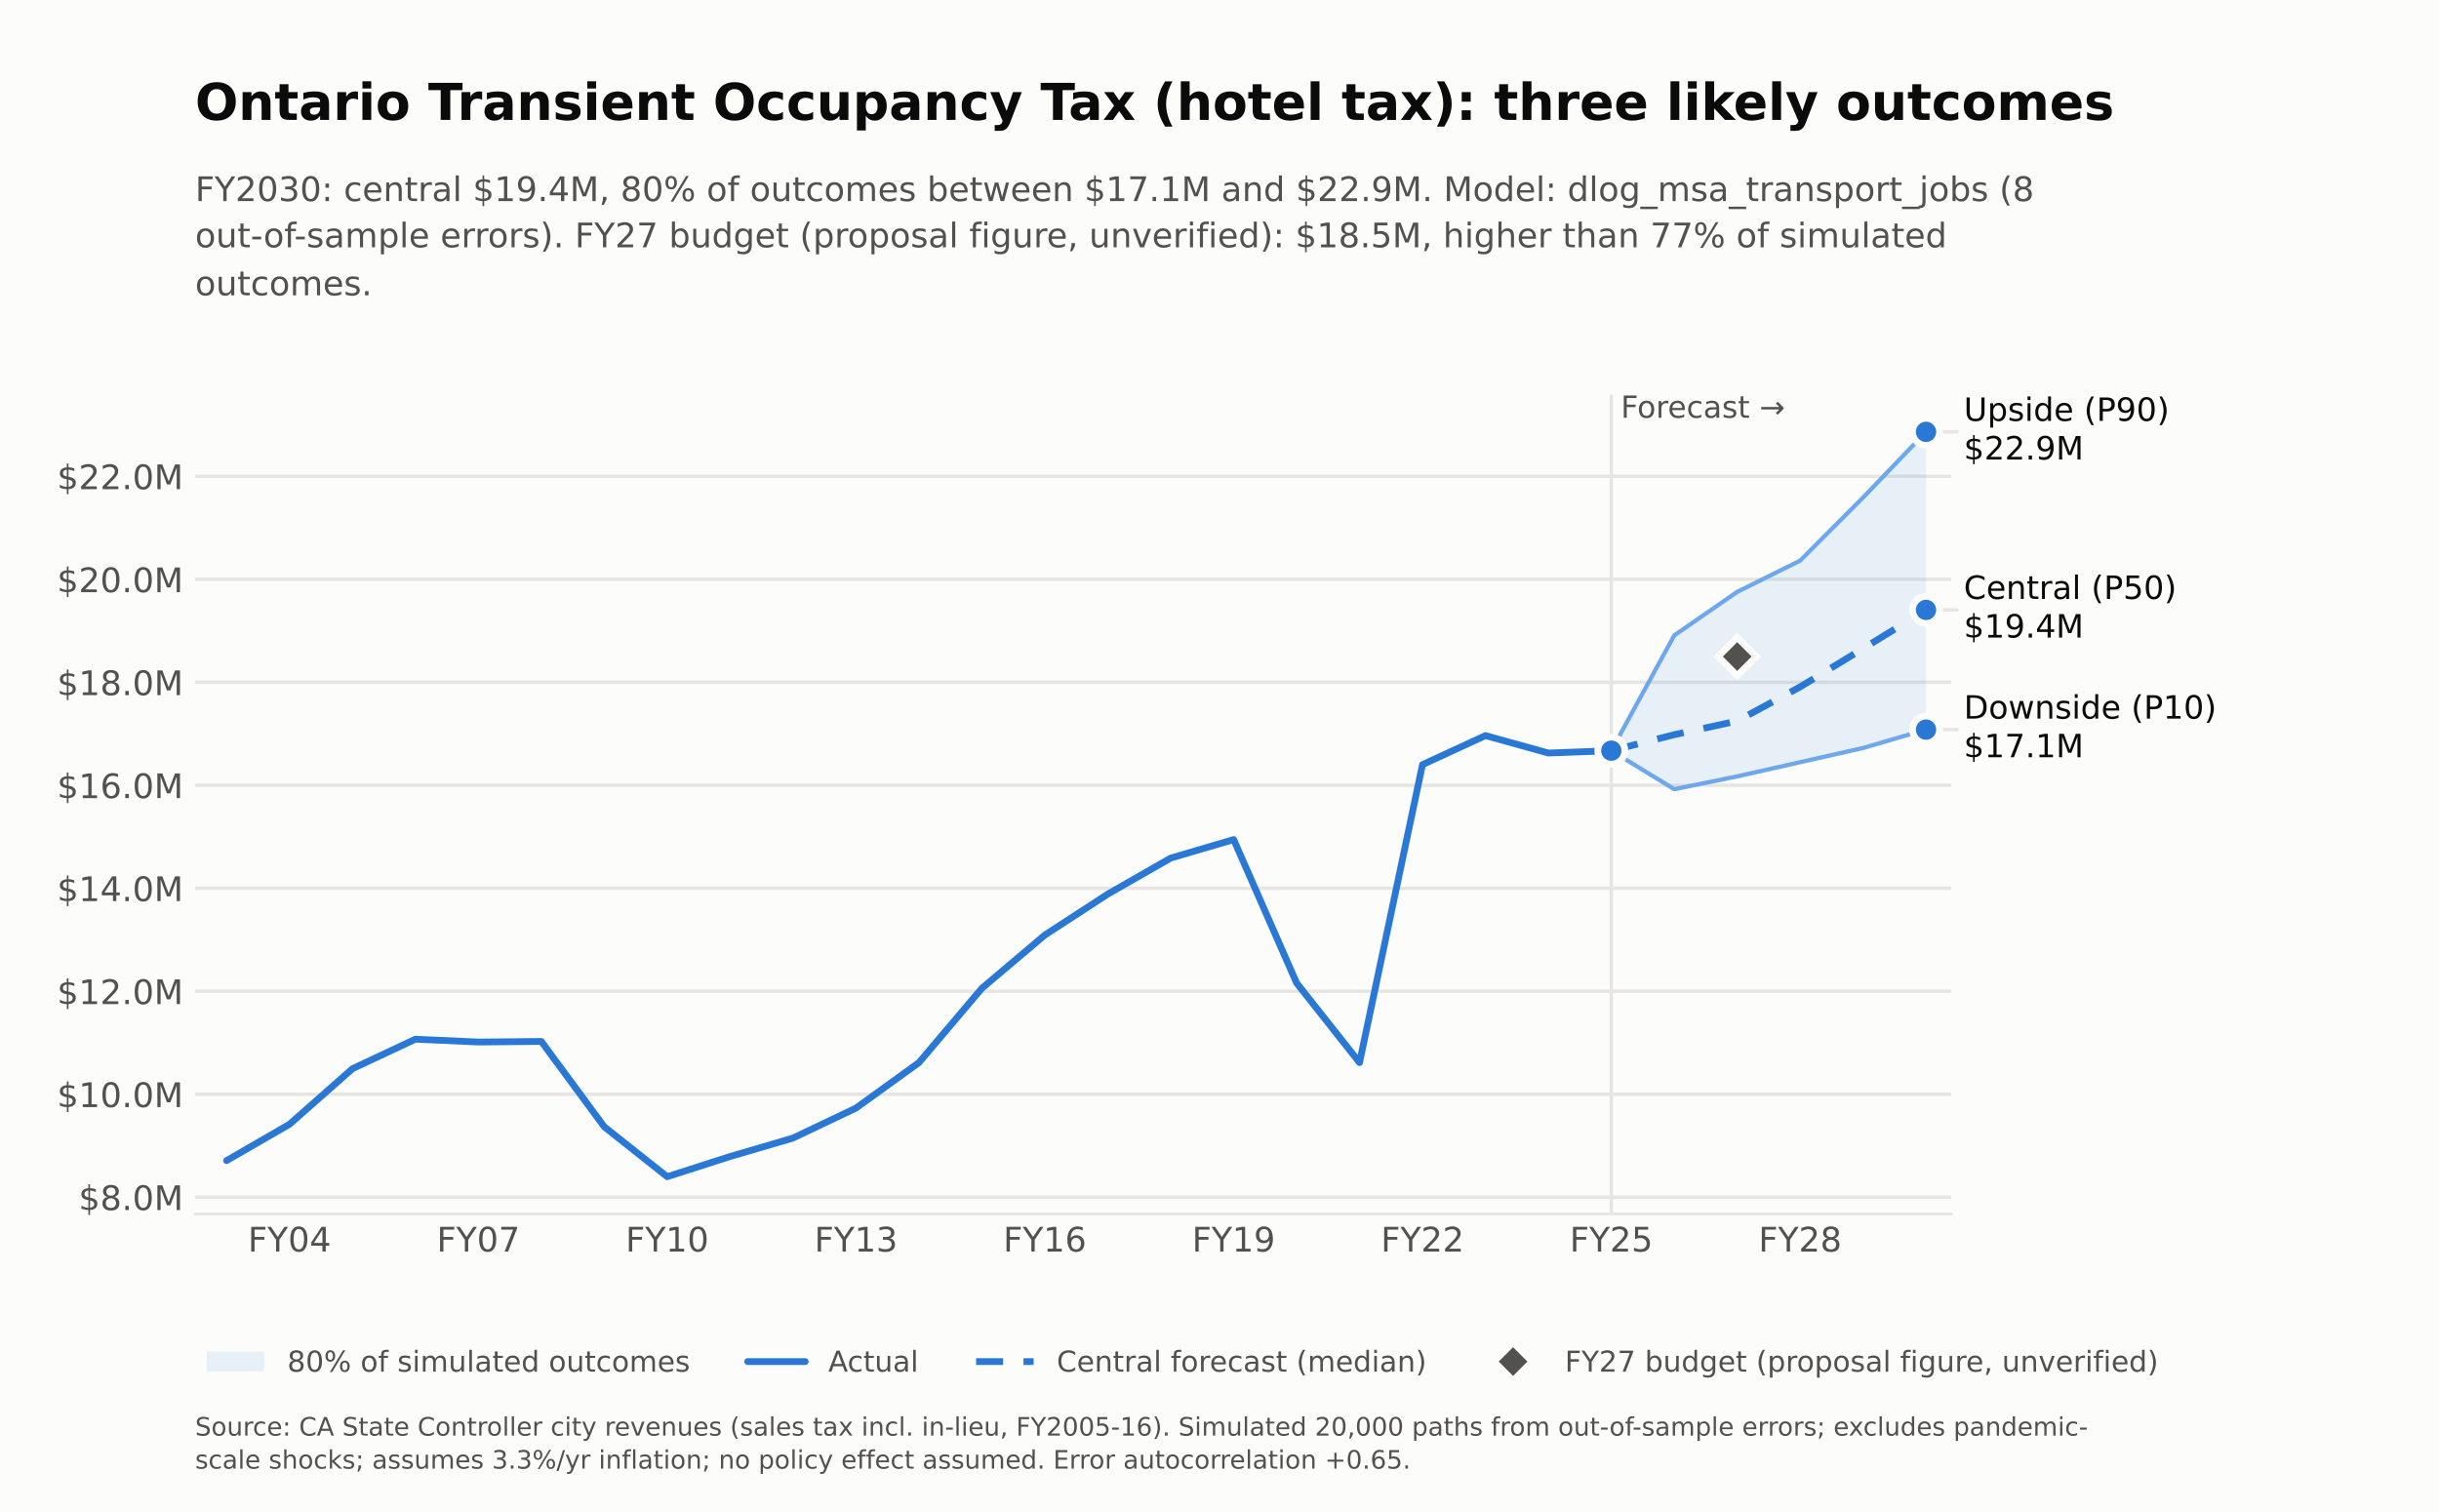
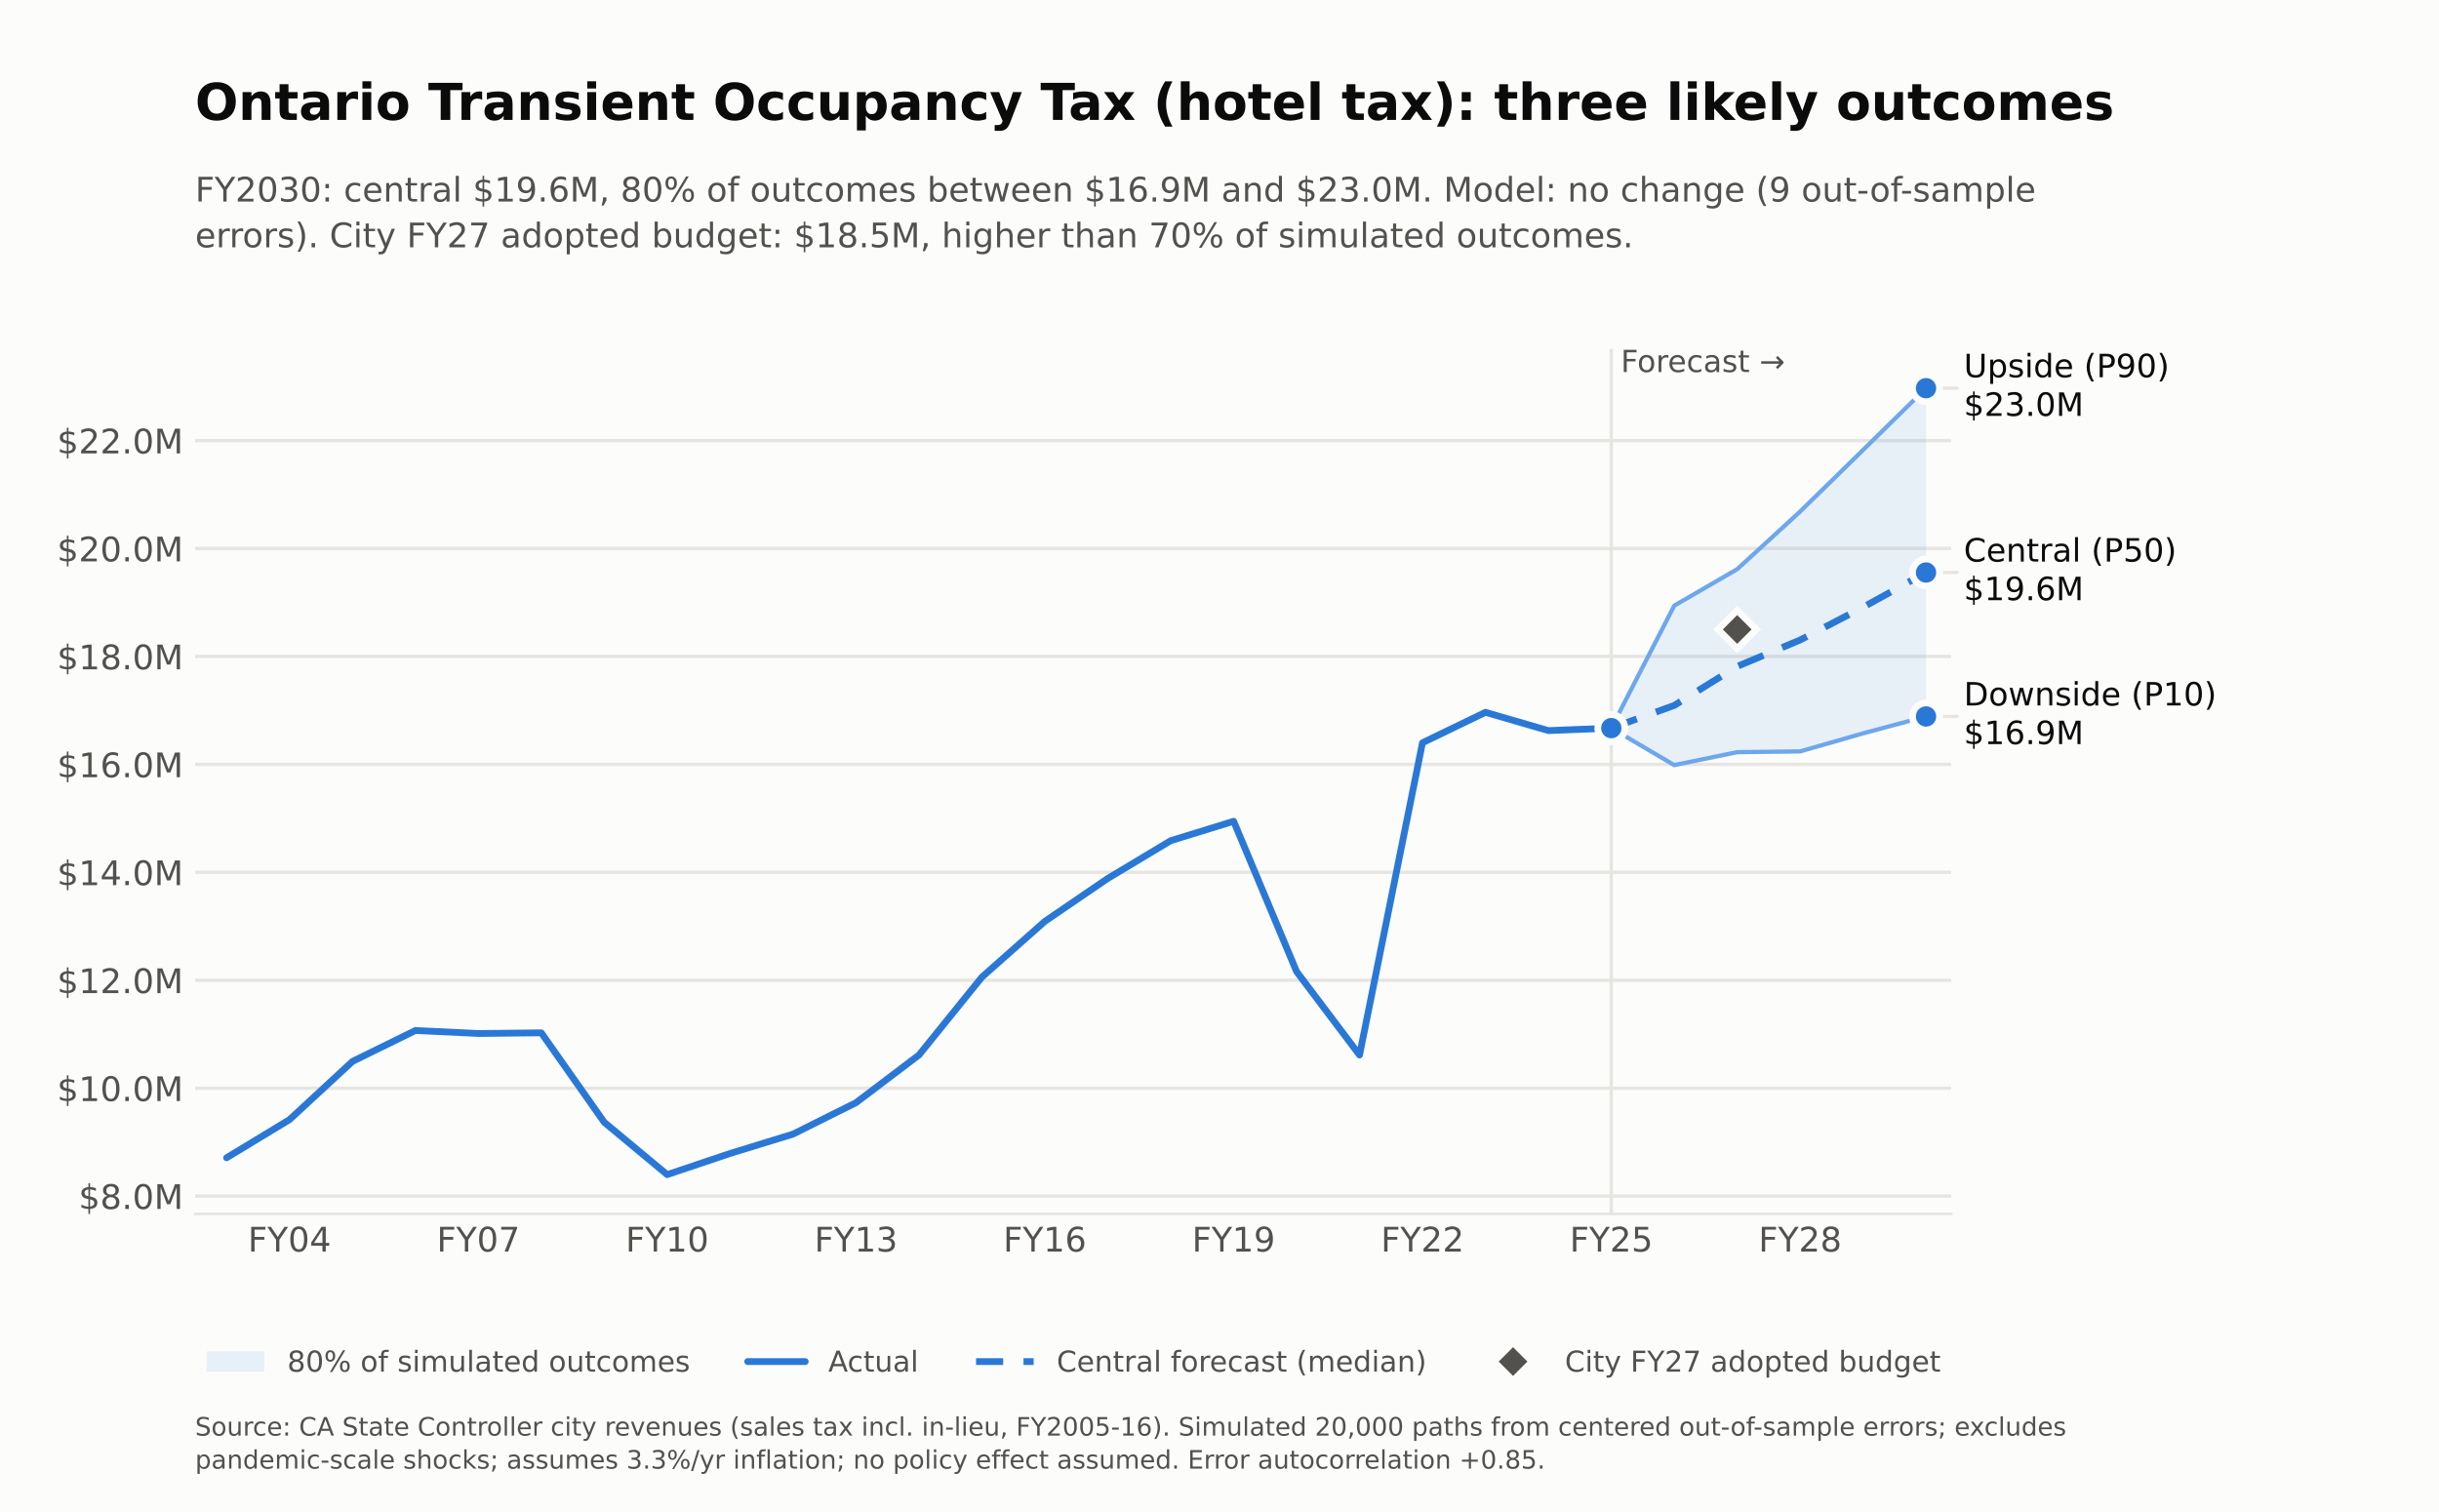
<svg xmlns="http://www.w3.org/2000/svg" xmlns:xlink="http://www.w3.org/1999/xlink" width="720pt" height="446.4pt" viewBox="0 0 720 446.4" version="1.1">
  <defs>
    <style type="text/css">*{stroke-linejoin: round; stroke-linecap: butt}</style>
  </defs>
  <g id="figure_1">
    <g id="patch_1">
      <path d="M 0 446.4  L 720 446.4  L 720 0  L 0 0  z " style="fill: #fcfcfb" />
    </g>
    <g id="axes_1">
      <g id="patch_2">
-         <path d="M 57.6 358.4  L 576 358.4  L 576 116.5  L 57.6 116.5  z " style="fill: #fcfcfb" />
+         <path d="M 57.6 358.4  L 576 358.4  L 576 103  L 57.6 103  z " style="fill: #fcfcfb" />
      </g>
      <g id="line2d_1">
-         <path d="M 475.665 358.4  L 475.665 116.5  " clip-path="url(#pcdd5e88b29)" style="fill: none; stroke: #e6e5e1; stroke-linecap: square" />
+         <path d="M 475.665 358.4  L 475.665 103  " clip-path="url(#p34bf262efd)" style="fill: none; stroke: #e6e5e1; stroke-linecap: square" />
      </g>
      <g id="matplotlib.axis_1">
        <g id="xtick_1">
          <g id="line2d_2" />
          <g id="text_1">
            <text style="font-size: 10px; font-family: 'DejaVu Sans', 'Bitstream Vera Sans', 'Computer Modern Sans Serif', 'Lucida Grande', 'Verdana', 'Geneva', 'Lucid', 'Arial', 'Helvetica', 'Avant Garde', sans-serif; text-anchor: middle; fill: #52514e" x="85.471" y="369.498" transform="rotate(-0 85.47097 369.4977)">FY04</text>
          </g>
        </g>
        <g id="xtick_2">
          <g id="line2d_3" />
          <g id="text_2">
            <text style="font-size: 10px; font-family: 'DejaVu Sans', 'Bitstream Vera Sans', 'Computer Modern Sans Serif', 'Lucida Grande', 'Verdana', 'Geneva', 'Lucid', 'Arial', 'Helvetica', 'Avant Garde', sans-serif; text-anchor: middle; fill: #52514e" x="141.213" y="369.498" transform="rotate(-0 141.2129 369.4977)">FY07</text>
          </g>
        </g>
        <g id="xtick_3">
          <g id="line2d_4" />
          <g id="text_3">
            <text style="font-size: 10px; font-family: 'DejaVu Sans', 'Bitstream Vera Sans', 'Computer Modern Sans Serif', 'Lucida Grande', 'Verdana', 'Geneva', 'Lucid', 'Arial', 'Helvetica', 'Avant Garde', sans-serif; text-anchor: middle; fill: #52514e" x="196.955" y="369.498" transform="rotate(-0 196.9548 369.4977)">FY10</text>
          </g>
        </g>
        <g id="xtick_4">
          <g id="line2d_5" />
          <g id="text_4">
            <text style="font-size: 10px; font-family: 'DejaVu Sans', 'Bitstream Vera Sans', 'Computer Modern Sans Serif', 'Lucida Grande', 'Verdana', 'Geneva', 'Lucid', 'Arial', 'Helvetica', 'Avant Garde', sans-serif; text-anchor: middle; fill: #52514e" x="252.697" y="369.498" transform="rotate(-0 252.6968 369.4977)">FY13</text>
          </g>
        </g>
        <g id="xtick_5">
          <g id="line2d_6" />
          <g id="text_5">
            <text style="font-size: 10px; font-family: 'DejaVu Sans', 'Bitstream Vera Sans', 'Computer Modern Sans Serif', 'Lucida Grande', 'Verdana', 'Geneva', 'Lucid', 'Arial', 'Helvetica', 'Avant Garde', sans-serif; text-anchor: middle; fill: #52514e" x="308.439" y="369.498" transform="rotate(-0 308.4387 369.4977)">FY16</text>
          </g>
        </g>
        <g id="xtick_6">
          <g id="line2d_7" />
          <g id="text_6">
            <text style="font-size: 10px; font-family: 'DejaVu Sans', 'Bitstream Vera Sans', 'Computer Modern Sans Serif', 'Lucida Grande', 'Verdana', 'Geneva', 'Lucid', 'Arial', 'Helvetica', 'Avant Garde', sans-serif; text-anchor: middle; fill: #52514e" x="364.181" y="369.498" transform="rotate(-0 364.1806 369.4977)">FY19</text>
          </g>
        </g>
        <g id="xtick_7">
          <g id="line2d_8" />
          <g id="text_7">
            <text style="font-size: 10px; font-family: 'DejaVu Sans', 'Bitstream Vera Sans', 'Computer Modern Sans Serif', 'Lucida Grande', 'Verdana', 'Geneva', 'Lucid', 'Arial', 'Helvetica', 'Avant Garde', sans-serif; text-anchor: middle; fill: #52514e" x="419.923" y="369.498" transform="rotate(-0 419.9226 369.4977)">FY22</text>
          </g>
        </g>
        <g id="xtick_8">
          <g id="line2d_9" />
          <g id="text_8">
            <text style="font-size: 10px; font-family: 'DejaVu Sans', 'Bitstream Vera Sans', 'Computer Modern Sans Serif', 'Lucida Grande', 'Verdana', 'Geneva', 'Lucid', 'Arial', 'Helvetica', 'Avant Garde', sans-serif; text-anchor: middle; fill: #52514e" x="475.665" y="369.498" transform="rotate(-0 475.6645 369.4977)">FY25</text>
          </g>
        </g>
        <g id="xtick_9">
          <g id="line2d_10" />
          <g id="text_9">
            <text style="font-size: 10px; font-family: 'DejaVu Sans', 'Bitstream Vera Sans', 'Computer Modern Sans Serif', 'Lucida Grande', 'Verdana', 'Geneva', 'Lucid', 'Arial', 'Helvetica', 'Avant Garde', sans-serif; text-anchor: middle; fill: #52514e" x="531.406" y="369.498" transform="rotate(-0 531.4065 369.4977)">FY28</text>
          </g>
        </g>
      </g>
      <g id="matplotlib.axis_2">
        <g id="ytick_1">
          <g id="line2d_11">
-             <path d="M 57.6 353.456  L 576 353.456  " clip-path="url(#pcdd5e88b29)" style="fill: none; stroke: #e6e5e1; stroke-linecap: square" />
+             <path d="M 57.6 353.133  L 576 353.133  " clip-path="url(#p34bf262efd)" style="fill: none; stroke: #e6e5e1; stroke-linecap: square" />
          </g>
          <g id="line2d_12" />
          <g id="text_10">
-             <text style="font-size: 10px; font-family: 'DejaVu Sans', 'Bitstream Vera Sans', 'Computer Modern Sans Serif', 'Lucida Grande', 'Verdana', 'Geneva', 'Lucid', 'Arial', 'Helvetica', 'Avant Garde', sans-serif; text-anchor: end; fill: #52514e" x="54.1" y="357.255" transform="rotate(-0 54.1 357.2549)">$8.0M</text>
+             <text style="font-size: 10px; font-family: 'DejaVu Sans', 'Bitstream Vera Sans', 'Computer Modern Sans Serif', 'Lucida Grande', 'Verdana', 'Geneva', 'Lucid', 'Arial', 'Helvetica', 'Avant Garde', sans-serif; text-anchor: end; fill: #52514e" x="54.1" y="356.932" transform="rotate(-0 54.1 356.9323)">$8.0M</text>
          </g>
        </g>
        <g id="ytick_2">
          <g id="line2d_13">
-             <path d="M 57.6 323.052  L 576 323.052  " clip-path="url(#pcdd5e88b29)" style="fill: none; stroke: #e6e5e1; stroke-linecap: square" />
+             <path d="M 57.6 321.267  L 576 321.267  " clip-path="url(#p34bf262efd)" style="fill: none; stroke: #e6e5e1; stroke-linecap: square" />
          </g>
          <g id="line2d_14" />
          <g id="text_11">
-             <text style="font-size: 10px; font-family: 'DejaVu Sans', 'Bitstream Vera Sans', 'Computer Modern Sans Serif', 'Lucida Grande', 'Verdana', 'Geneva', 'Lucid', 'Arial', 'Helvetica', 'Avant Garde', sans-serif; text-anchor: end; fill: #52514e" x="54.1" y="326.851" transform="rotate(-0 54.1 326.8511)">$10.0M</text>
+             <text style="font-size: 10px; font-family: 'DejaVu Sans', 'Bitstream Vera Sans', 'Computer Modern Sans Serif', 'Lucida Grande', 'Verdana', 'Geneva', 'Lucid', 'Arial', 'Helvetica', 'Avant Garde', sans-serif; text-anchor: end; fill: #52514e" x="54.1" y="325.067" transform="rotate(-0 54.1 325.0665)">$10.0M</text>
          </g>
        </g>
        <g id="ytick_3">
          <g id="line2d_15">
-             <path d="M 57.6 292.648  L 576 292.648  " clip-path="url(#pcdd5e88b29)" style="fill: none; stroke: #e6e5e1; stroke-linecap: square" />
+             <path d="M 57.6 289.402  L 576 289.402  " clip-path="url(#p34bf262efd)" style="fill: none; stroke: #e6e5e1; stroke-linecap: square" />
          </g>
          <g id="line2d_16" />
          <g id="text_12">
-             <text style="font-size: 10px; font-family: 'DejaVu Sans', 'Bitstream Vera Sans', 'Computer Modern Sans Serif', 'Lucida Grande', 'Verdana', 'Geneva', 'Lucid', 'Arial', 'Helvetica', 'Avant Garde', sans-serif; text-anchor: end; fill: #52514e" x="54.1" y="296.447" transform="rotate(-0 54.1 296.4473)">$12.0M</text>
+             <text style="font-size: 10px; font-family: 'DejaVu Sans', 'Bitstream Vera Sans', 'Computer Modern Sans Serif', 'Lucida Grande', 'Verdana', 'Geneva', 'Lucid', 'Arial', 'Helvetica', 'Avant Garde', sans-serif; text-anchor: end; fill: #52514e" x="54.1" y="293.201" transform="rotate(-0 54.1 293.2008)">$12.0M</text>
          </g>
        </g>
        <g id="ytick_4">
          <g id="line2d_17">
-             <path d="M 57.6 262.244  L 576 262.244  " clip-path="url(#pcdd5e88b29)" style="fill: none; stroke: #e6e5e1; stroke-linecap: square" />
+             <path d="M 57.6 257.536  L 576 257.536  " clip-path="url(#p34bf262efd)" style="fill: none; stroke: #e6e5e1; stroke-linecap: square" />
          </g>
          <g id="line2d_18" />
          <g id="text_13">
-             <text style="font-size: 10px; font-family: 'DejaVu Sans', 'Bitstream Vera Sans', 'Computer Modern Sans Serif', 'Lucida Grande', 'Verdana', 'Geneva', 'Lucid', 'Arial', 'Helvetica', 'Avant Garde', sans-serif; text-anchor: end; fill: #52514e" x="54.1" y="266.044" transform="rotate(-0 54.1 266.0435)">$14.0M</text>
+             <text style="font-size: 10px; font-family: 'DejaVu Sans', 'Bitstream Vera Sans', 'Computer Modern Sans Serif', 'Lucida Grande', 'Verdana', 'Geneva', 'Lucid', 'Arial', 'Helvetica', 'Avant Garde', sans-serif; text-anchor: end; fill: #52514e" x="54.1" y="261.335" transform="rotate(-0 54.1 261.3351)">$14.0M</text>
          </g>
        </g>
        <g id="ytick_5">
          <g id="line2d_19">
-             <path d="M 57.6 231.84  L 576 231.84  " clip-path="url(#pcdd5e88b29)" style="fill: none; stroke: #e6e5e1; stroke-linecap: square" />
+             <path d="M 57.6 225.67  L 576 225.67  " clip-path="url(#p34bf262efd)" style="fill: none; stroke: #e6e5e1; stroke-linecap: square" />
          </g>
          <g id="line2d_20" />
          <g id="text_14">
-             <text style="font-size: 10px; font-family: 'DejaVu Sans', 'Bitstream Vera Sans', 'Computer Modern Sans Serif', 'Lucida Grande', 'Verdana', 'Geneva', 'Lucid', 'Arial', 'Helvetica', 'Avant Garde', sans-serif; text-anchor: end; fill: #52514e" x="54.1" y="235.64" transform="rotate(-0 54.1 235.6397)">$16.0M</text>
+             <text style="font-size: 10px; font-family: 'DejaVu Sans', 'Bitstream Vera Sans', 'Computer Modern Sans Serif', 'Lucida Grande', 'Verdana', 'Geneva', 'Lucid', 'Arial', 'Helvetica', 'Avant Garde', sans-serif; text-anchor: end; fill: #52514e" x="54.1" y="229.469" transform="rotate(-0 54.1 229.4693)">$16.0M</text>
          </g>
        </g>
        <g id="ytick_6">
          <g id="line2d_21">
-             <path d="M 57.6 201.437  L 576 201.437  " clip-path="url(#pcdd5e88b29)" style="fill: none; stroke: #e6e5e1; stroke-linecap: square" />
+             <path d="M 57.6 193.804  L 576 193.804  " clip-path="url(#p34bf262efd)" style="fill: none; stroke: #e6e5e1; stroke-linecap: square" />
          </g>
          <g id="line2d_22" />
          <g id="text_15">
-             <text style="font-size: 10px; font-family: 'DejaVu Sans', 'Bitstream Vera Sans', 'Computer Modern Sans Serif', 'Lucida Grande', 'Verdana', 'Geneva', 'Lucid', 'Arial', 'Helvetica', 'Avant Garde', sans-serif; text-anchor: end; fill: #52514e" x="54.1" y="205.236" transform="rotate(-0 54.1 205.2359)">$18.0M</text>
+             <text style="font-size: 10px; font-family: 'DejaVu Sans', 'Bitstream Vera Sans', 'Computer Modern Sans Serif', 'Lucida Grande', 'Verdana', 'Geneva', 'Lucid', 'Arial', 'Helvetica', 'Avant Garde', sans-serif; text-anchor: end; fill: #52514e" x="54.1" y="197.604" transform="rotate(-0 54.1 197.6036)">$18.0M</text>
          </g>
        </g>
        <g id="ytick_7">
          <g id="line2d_23">
-             <path d="M 57.6 171.033  L 576 171.033  " clip-path="url(#pcdd5e88b29)" style="fill: none; stroke: #e6e5e1; stroke-linecap: square" />
+             <path d="M 57.6 161.939  L 576 161.939  " clip-path="url(#p34bf262efd)" style="fill: none; stroke: #e6e5e1; stroke-linecap: square" />
          </g>
          <g id="line2d_24" />
          <g id="text_16">
-             <text style="font-size: 10px; font-family: 'DejaVu Sans', 'Bitstream Vera Sans', 'Computer Modern Sans Serif', 'Lucida Grande', 'Verdana', 'Geneva', 'Lucid', 'Arial', 'Helvetica', 'Avant Garde', sans-serif; text-anchor: end; fill: #52514e" x="54.1" y="174.832" transform="rotate(-0 54.1 174.8321)">$20.0M</text>
+             <text style="font-size: 10px; font-family: 'DejaVu Sans', 'Bitstream Vera Sans', 'Computer Modern Sans Serif', 'Lucida Grande', 'Verdana', 'Geneva', 'Lucid', 'Arial', 'Helvetica', 'Avant Garde', sans-serif; text-anchor: end; fill: #52514e" x="54.1" y="165.738" transform="rotate(-0 54.1 165.7379)">$20.0M</text>
          </g>
        </g>
        <g id="ytick_8">
          <g id="line2d_25">
-             <path d="M 57.6 140.629  L 576 140.629  " clip-path="url(#pcdd5e88b29)" style="fill: none; stroke: #e6e5e1; stroke-linecap: square" />
+             <path d="M 57.6 130.073  L 576 130.073  " clip-path="url(#p34bf262efd)" style="fill: none; stroke: #e6e5e1; stroke-linecap: square" />
          </g>
          <g id="line2d_26" />
          <g id="text_17">
-             <text style="font-size: 10px; font-family: 'DejaVu Sans', 'Bitstream Vera Sans', 'Computer Modern Sans Serif', 'Lucida Grande', 'Verdana', 'Geneva', 'Lucid', 'Arial', 'Helvetica', 'Avant Garde', sans-serif; text-anchor: end; fill: #52514e" x="54.1" y="144.428" transform="rotate(-0 54.1 144.4283)">$22.0M</text>
+             <text style="font-size: 10px; font-family: 'DejaVu Sans', 'Bitstream Vera Sans', 'Computer Modern Sans Serif', 'Lucida Grande', 'Verdana', 'Geneva', 'Lucid', 'Arial', 'Helvetica', 'Avant Garde', sans-serif; text-anchor: end; fill: #52514e" x="54.1" y="133.872" transform="rotate(-0 54.1 133.8722)">$22.0M</text>
          </g>
        </g>
      </g>
      <g id="FillBetweenPolyCollection_1">
        <defs>
-           <path id="m85c68c56b1" d="M 475.665 -224.775  L 475.665 -224.775  L 494.245 -213.397  L 512.826 -217.183  L 531.406 -221.37  L 549.987 -225.565  L 568.568 -230.998  L 568.568 -318.905  L 568.568 -318.905  L 549.987 -299.511  L 531.406 -280.879  L 512.826 -271.655  L 494.245 -258.809  L 475.665 -224.775  z " />
+           <path id="mb2db142428" d="M 475.665 -231.436  L 475.665 -231.436  L 494.245 -220.515  L 512.826 -224.331  L 531.406 -224.565  L 549.987 -229.882  L 568.568 -234.876  L 568.568 -331.791  L 568.568 -331.791  L 549.987 -313.559  L 531.406 -295.375  L 512.826 -278.356  L 494.245 -267.595  L 475.665 -231.436  z " />
        </defs>
-         <g clip-path="url(#pcdd5e88b29)">
-           <use xlink:href="#m85c68c56b1" x="0" y="446.4" style="fill: #2a78d6; fill-opacity: 0.1" />
+         <g clip-path="url(#p34bf262efd)">
+           <use xlink:href="#mb2db142428" x="0" y="446.4" style="fill: #2a78d6; fill-opacity: 0.1" />
        </g>
      </g>
      <g id="line2d_27">
-         <path d="M 475.665 221.625  L 494.245 187.591  L 512.826 174.745  L 531.406 165.521  L 549.987 146.889  L 568.568 127.495  " clip-path="url(#pcdd5e88b29)" style="fill: none; stroke: #6da7ec; stroke-width: 1.25; stroke-linecap: round" />
+         <path d="M 475.665 214.964  L 494.245 178.805  L 512.826 168.044  L 531.406 151.025  L 549.987 132.841  L 568.568 114.609  " clip-path="url(#p34bf262efd)" style="fill: none; stroke: #6da7ec; stroke-width: 1.25; stroke-linecap: round" />
      </g>
      <g id="line2d_28">
-         <path d="M 475.665 221.625  L 494.245 233.003  L 512.826 229.217  L 531.406 225.03  L 549.987 220.835  L 568.568 215.402  " clip-path="url(#pcdd5e88b29)" style="fill: none; stroke: #6da7ec; stroke-width: 1.25; stroke-linecap: round" />
+         <path d="M 475.665 214.964  L 494.245 225.885  L 512.826 222.069  L 531.406 221.835  L 549.987 216.518  L 568.568 211.524  " clip-path="url(#p34bf262efd)" style="fill: none; stroke: #6da7ec; stroke-width: 1.25; stroke-linecap: round" />
      </g>
      <g id="line2d_29">
-         <path d="M 66.89 342.656  L 85.471 331.913  L 104.052 315.523  L 122.632 306.805  L 141.213 307.652  L 159.794 307.464  L 178.374 332.667  L 196.955 347.405  L 215.535 341.443  L 234.116 335.989  L 252.697 327.139  L 271.277 313.716  L 289.858 291.773  L 308.439 276.063  L 327.019 263.968  L 345.6 253.332  L 364.181 247.871  L 382.761 290.212  L 401.342 313.716  L 419.923 225.748  L 438.503 217.177  L 457.084 222.324  L 475.665 221.625  " clip-path="url(#pcdd5e88b29)" style="fill: none; stroke: #2a78d6; stroke-width: 2; stroke-linecap: round" />
+         <path d="M 66.89 341.814  L 85.471 330.555  L 104.052 313.376  L 122.632 304.239  L 141.213 305.127  L 159.794 304.93  L 178.374 331.344  L 196.955 346.791  L 215.535 340.543  L 234.116 334.827  L 252.697 325.551  L 271.277 311.482  L 289.858 288.484  L 308.439 272.019  L 327.019 259.342  L 345.6 248.195  L 364.181 242.472  L 382.761 286.849  L 401.342 311.483  L 419.923 219.285  L 438.503 210.302  L 457.084 215.696  L 475.665 214.964  " clip-path="url(#p34bf262efd)" style="fill: none; stroke: #2a78d6; stroke-width: 2; stroke-linecap: round" />
      </g>
      <g id="line2d_30">
-         <path d="M 475.665 221.625  L 494.245 216.905  L 512.826 212.868  L 531.406 202.794  L 549.987 191.476  L 568.568 180.063  " clip-path="url(#pcdd5e88b29)" style="fill: none; stroke-dasharray: 8,6; stroke-dashoffset: 0; stroke: #2a78d6; stroke-width: 2" />
+         <path d="M 475.665 214.964  L 494.245 208.267  L 512.826 196.749  L 531.406 188.95  L 549.987 179.27  L 568.568 169.026  " clip-path="url(#p34bf262efd)" style="fill: none; stroke-dasharray: 8,6; stroke-dashoffset: 0; stroke: #2a78d6; stroke-width: 2" />
      </g>
      <g id="patch_3">
        <path d="M 57.6 358.4  L 576 358.4  " style="fill: none; stroke: #e6e5e1; stroke-width: 0.8; stroke-linejoin: miter; stroke-linecap: square" />
      </g>
      <g id="text_18">
-         <text style="font-size: 9px; font-family: 'DejaVu Sans', 'Bitstream Vera Sans', 'Computer Modern Sans Serif', 'Lucida Grande', 'Verdana', 'Geneva', 'Lucid', 'Arial', 'Helvetica', 'Avant Garde', sans-serif; text-anchor: start; fill: #52514e" x="478.452" y="123.338" transform="rotate(-0 478.4516 123.3379)">Forecast →</text>
+         <text style="font-size: 9px; font-family: 'DejaVu Sans', 'Bitstream Vera Sans', 'Computer Modern Sans Serif', 'Lucida Grande', 'Verdana', 'Geneva', 'Lucid', 'Arial', 'Helvetica', 'Avant Garde', sans-serif; text-anchor: start; fill: #52514e" x="478.452" y="109.838" transform="rotate(-0 478.4516 109.8379)">Forecast →</text>
      </g>
      <g id="patch_4">
-         <path d="M 577.714 127.495  Q 575.139 127.495 572.565 127.495  " style="fill: none; stroke: #e6e5e1; stroke-linecap: round" />
+         <path d="M 577.714 114.609  Q 575.139 114.609 572.565 114.609  " style="fill: none; stroke: #e6e5e1; stroke-linecap: round" />
      </g>
      <g id="text_19">
-         <text style="font-size: 9.5px; font-family: 'DejaVu Sans', 'Bitstream Vera Sans', 'Computer Modern Sans Serif', 'Lucida Grande', 'Verdana', 'Geneva', 'Lucid', 'Arial', 'Helvetica', 'Avant Garde', sans-serif; fill: #0b0b0b" transform="translate(579.7161 124.2623)">Upside (P90)</text>
-         <text style="font-size: 9.5px; font-family: 'DejaVu Sans', 'Bitstream Vera Sans', 'Computer Modern Sans Serif', 'Lucida Grande', 'Verdana', 'Geneva', 'Lucid', 'Arial', 'Helvetica', 'Avant Garde', sans-serif; fill: #0b0b0b" transform="translate(579.7161 135.6649)">$22.9M</text>
+         <text style="font-size: 9.5px; font-family: 'DejaVu Sans', 'Bitstream Vera Sans', 'Computer Modern Sans Serif', 'Lucida Grande', 'Verdana', 'Geneva', 'Lucid', 'Arial', 'Helvetica', 'Avant Garde', sans-serif; fill: #0b0b0b" transform="translate(579.7161 111.3759)">Upside (P90)</text>
+         <text style="font-size: 9.5px; font-family: 'DejaVu Sans', 'Bitstream Vera Sans', 'Computer Modern Sans Serif', 'Lucida Grande', 'Verdana', 'Geneva', 'Lucid', 'Arial', 'Helvetica', 'Avant Garde', sans-serif; fill: #0b0b0b" transform="translate(579.7161 122.7785)">$23.0M</text>
      </g>
      <g id="patch_5">
-         <path d="M 577.716 180.063  Q 575.141 180.063 572.566 180.063  " style="fill: none; stroke: #e6e5e1; stroke-linecap: round" />
+         <path d="M 577.716 169.026  Q 575.141 169.026 572.566 169.026  " style="fill: none; stroke: #e6e5e1; stroke-linecap: round" />
      </g>
      <g id="text_20">
-         <text style="font-size: 9.5px; font-family: 'DejaVu Sans', 'Bitstream Vera Sans', 'Computer Modern Sans Serif', 'Lucida Grande', 'Verdana', 'Geneva', 'Lucid', 'Arial', 'Helvetica', 'Avant Garde', sans-serif; fill: #0b0b0b" transform="translate(579.7161 176.8296)">Central (P50)</text>
-         <text style="font-size: 9.5px; font-family: 'DejaVu Sans', 'Bitstream Vera Sans', 'Computer Modern Sans Serif', 'Lucida Grande', 'Verdana', 'Geneva', 'Lucid', 'Arial', 'Helvetica', 'Avant Garde', sans-serif; fill: #0b0b0b" transform="translate(579.7161 188.2322)">$19.4M</text>
+         <text style="font-size: 9.5px; font-family: 'DejaVu Sans', 'Bitstream Vera Sans', 'Computer Modern Sans Serif', 'Lucida Grande', 'Verdana', 'Geneva', 'Lucid', 'Arial', 'Helvetica', 'Avant Garde', sans-serif; fill: #0b0b0b" transform="translate(579.7161 165.7929)">Central (P50)</text>
+         <text style="font-size: 9.5px; font-family: 'DejaVu Sans', 'Bitstream Vera Sans', 'Computer Modern Sans Serif', 'Lucida Grande', 'Verdana', 'Geneva', 'Lucid', 'Arial', 'Helvetica', 'Avant Garde', sans-serif; fill: #0b0b0b" transform="translate(579.7161 177.1955)">$19.6M</text>
      </g>
      <g id="patch_6">
-         <path d="M 577.717 215.402  Q 575.141 215.402 572.566 215.402  " style="fill: none; stroke: #e6e5e1; stroke-linecap: round" />
+         <path d="M 577.717 211.524  Q 575.141 211.524 572.566 211.524  " style="fill: none; stroke: #e6e5e1; stroke-linecap: round" />
      </g>
      <g id="text_21">
-         <text style="font-size: 9.5px; font-family: 'DejaVu Sans', 'Bitstream Vera Sans', 'Computer Modern Sans Serif', 'Lucida Grande', 'Verdana', 'Geneva', 'Lucid', 'Arial', 'Helvetica', 'Avant Garde', sans-serif; fill: #0b0b0b" transform="translate(579.7161 212.1686)">Downside (P10)</text>
-         <text style="font-size: 9.5px; font-family: 'DejaVu Sans', 'Bitstream Vera Sans', 'Computer Modern Sans Serif', 'Lucida Grande', 'Verdana', 'Geneva', 'Lucid', 'Arial', 'Helvetica', 'Avant Garde', sans-serif; fill: #0b0b0b" transform="translate(579.7161 223.5712)">$17.1M</text>
+         <text style="font-size: 9.5px; font-family: 'DejaVu Sans', 'Bitstream Vera Sans', 'Computer Modern Sans Serif', 'Lucida Grande', 'Verdana', 'Geneva', 'Lucid', 'Arial', 'Helvetica', 'Avant Garde', sans-serif; fill: #0b0b0b" transform="translate(579.7161 208.2908)">Downside (P10)</text>
+         <text style="font-size: 9.5px; font-family: 'DejaVu Sans', 'Bitstream Vera Sans', 'Computer Modern Sans Serif', 'Lucida Grande', 'Verdana', 'Geneva', 'Lucid', 'Arial', 'Helvetica', 'Avant Garde', sans-serif; fill: #0b0b0b" transform="translate(579.7161 219.6934)">$16.9M</text>
      </g>
      <g id="line2d_31">
        <defs>
          <path id="m5cbbaa37b8" d="M 0 4  C 1.061 4 2.078 3.579 2.828 2.828  C 3.579 2.078 4 1.061 4 0  C 4 -1.061 3.579 -2.078 2.828 -2.828  C 2.078 -3.579 1.061 -4 0 -4  C -1.061 -4 -2.078 -3.579 -2.828 -2.828  C -3.579 -2.078 -4 -1.061 -4 0  C -4 1.061 -3.579 2.078 -2.828 2.828  C -2.078 3.579 -1.061 4 0 4  z " style="stroke: #fcfcfb; stroke-width: 2" />
        </defs>
-         <g clip-path="url(#pcdd5e88b29)">
-           <use xlink:href="#m5cbbaa37b8" x="475.665" y="221.625" style="fill: #2a78d6; stroke: #fcfcfb; stroke-width: 2" />
+         <g clip-path="url(#p34bf262efd)">
+           <use xlink:href="#m5cbbaa37b8" x="475.665" y="214.964" style="fill: #2a78d6; stroke: #fcfcfb; stroke-width: 2" />
        </g>
      </g>
      <g id="line2d_32">
-         <g clip-path="url(#pcdd5e88b29)">
-           <use xlink:href="#m5cbbaa37b8" x="568.568" y="215.402" style="fill: #2a78d6; stroke: #fcfcfb; stroke-width: 2" />
-           <use xlink:href="#m5cbbaa37b8" x="568.568" y="180.063" style="fill: #2a78d6; stroke: #fcfcfb; stroke-width: 2" />
-           <use xlink:href="#m5cbbaa37b8" x="568.568" y="127.495" style="fill: #2a78d6; stroke: #fcfcfb; stroke-width: 2" />
+         <g clip-path="url(#p34bf262efd)">
+           <use xlink:href="#m5cbbaa37b8" x="568.568" y="211.524" style="fill: #2a78d6; stroke: #fcfcfb; stroke-width: 2" />
+           <use xlink:href="#m5cbbaa37b8" x="568.568" y="169.026" style="fill: #2a78d6; stroke: #fcfcfb; stroke-width: 2" />
+           <use xlink:href="#m5cbbaa37b8" x="568.568" y="114.609" style="fill: #2a78d6; stroke: #fcfcfb; stroke-width: 2" />
        </g>
      </g>
      <g id="line2d_33">
        <defs>
          <path id="m3e4f0dd1d9" d="M -0 5.657  L 5.657 0  L 0 -5.657  L -5.657 -0  z " style="stroke: #fcfcfb; stroke-width: 2; stroke-linejoin: miter" />
        </defs>
-         <g clip-path="url(#pcdd5e88b29)">
-           <use xlink:href="#m3e4f0dd1d9" x="512.826" y="193.836" style="fill: #52514e; stroke: #fcfcfb; stroke-width: 2; stroke-linejoin: miter" />
+         <g clip-path="url(#p34bf262efd)">
+           <use xlink:href="#m3e4f0dd1d9" x="512.826" y="185.838" style="fill: #52514e; stroke: #fcfcfb; stroke-width: 2; stroke-linejoin: miter" />
        </g>
      </g>
    </g>
    <g id="text_22">
      <text style="font-weight: 700; font-size: 15px; font-family: 'DejaVu Sans', 'Bitstream Vera Sans', 'Computer Modern Sans Serif', 'Lucida Grande', 'Verdana', 'Geneva', 'Lucid', 'Arial', 'Helvetica', 'Avant Garde', sans-serif; text-anchor: start; fill: #0b0b0b" x="57.6" y="35.398" transform="rotate(-0 57.6 35.39766)">Ontario Transient Occupancy Tax (hotel tax): three likely outcomes</text>
    </g>
    <g id="text_23">
-       <text style="font-size: 10px; font-family: 'DejaVu Sans', 'Bitstream Vera Sans', 'Computer Modern Sans Serif', 'Lucida Grande', 'Verdana', 'Geneva', 'Lucid', 'Arial', 'Helvetica', 'Avant Garde', sans-serif; fill: #52514e" transform="translate(57.6 59.37031)">FY2030: central $19.4M, 80% of outcomes between $17.1M and $22.9M. Model: dlog_msa_transport_jobs (8</text>
-       <text style="font-size: 10px; font-family: 'DejaVu Sans', 'Bitstream Vera Sans', 'Computer Modern Sans Serif', 'Lucida Grande', 'Verdana', 'Geneva', 'Lucid', 'Arial', 'Helvetica', 'Avant Garde', sans-serif; fill: #52514e" transform="translate(57.6 73.00938)">out-of-sample errors). FY27 budget (proposal figure, unverified): $18.5M, higher than 77% of simulated</text>
-       <text style="font-size: 10px; font-family: 'DejaVu Sans', 'Bitstream Vera Sans', 'Computer Modern Sans Serif', 'Lucida Grande', 'Verdana', 'Geneva', 'Lucid', 'Arial', 'Helvetica', 'Avant Garde', sans-serif; fill: #52514e" transform="translate(57.6 87.18984)">outcomes.</text>
+       <text style="font-size: 10px; font-family: 'DejaVu Sans', 'Bitstream Vera Sans', 'Computer Modern Sans Serif', 'Lucida Grande', 'Verdana', 'Geneva', 'Lucid', 'Arial', 'Helvetica', 'Avant Garde', sans-serif; fill: #52514e" transform="translate(57.6 59.50937)">FY2030: central $19.6M, 80% of outcomes between $16.9M and $23.0M. Model: no change (9 out-of-sample</text>
+       <text style="font-size: 10px; font-family: 'DejaVu Sans', 'Bitstream Vera Sans', 'Computer Modern Sans Serif', 'Lucida Grande', 'Verdana', 'Geneva', 'Lucid', 'Arial', 'Helvetica', 'Avant Garde', sans-serif; fill: #52514e" transform="translate(57.6 73.00938)">errors). City FY27 adopted budget: $18.5M, higher than 70% of simulated outcomes.</text>
    </g>
    <g id="text_24">
-       <text style="font-size: 7.5px; font-family: 'DejaVu Sans', 'Bitstream Vera Sans', 'Computer Modern Sans Serif', 'Lucida Grande', 'Verdana', 'Geneva', 'Lucid', 'Arial', 'Helvetica', 'Avant Garde', sans-serif; fill: #52514e" transform="translate(57.6 423.8445)">Source: CA State Controller city revenues (sales tax incl. in-lieu, FY2005-16). Simulated 20,000 paths from out-of-sample errors; excludes pandemic-</text>
-       <text style="font-size: 7.5px; font-family: 'DejaVu Sans', 'Bitstream Vera Sans', 'Computer Modern Sans Serif', 'Lucida Grande', 'Verdana', 'Geneva', 'Lucid', 'Arial', 'Helvetica', 'Avant Garde', sans-serif; fill: #52514e" transform="translate(57.6 433.5945)">scale shocks; assumes 3.3%/yr inflation; no policy effect assumed. Error autocorrelation +0.65.</text>
+       <text style="font-size: 7.5px; font-family: 'DejaVu Sans', 'Bitstream Vera Sans', 'Computer Modern Sans Serif', 'Lucida Grande', 'Verdana', 'Geneva', 'Lucid', 'Arial', 'Helvetica', 'Avant Garde', sans-serif; fill: #52514e" transform="translate(57.6 423.8445)">Source: CA State Controller city revenues (sales tax incl. in-lieu, FY2005-16). Simulated 20,000 paths from centered out-of-sample errors; excludes</text>
+       <text style="font-size: 7.5px; font-family: 'DejaVu Sans', 'Bitstream Vera Sans', 'Computer Modern Sans Serif', 'Lucida Grande', 'Verdana', 'Geneva', 'Lucid', 'Arial', 'Helvetica', 'Avant Garde', sans-serif; fill: #52514e" transform="translate(57.6 433.5945)">pandemic-scale shocks; assumes 3.3%/yr inflation; no policy effect assumed. Error autocorrelation +0.85.</text>
    </g>
    <g id="legend_1">
      <g id="patch_7">
        <path d="M 61 404.958  L 78 404.958  L 78 399.008  L 61 399.008  z " style="fill: #2a78d6; fill-opacity: 0.1" />
      </g>
      <g id="text_25">
        <text style="font-size: 8.5px; font-family: 'DejaVu Sans', 'Bitstream Vera Sans', 'Computer Modern Sans Serif', 'Lucida Grande', 'Verdana', 'Geneva', 'Lucid', 'Arial', 'Helvetica', 'Avant Garde', sans-serif; text-anchor: start; fill: #52514e" x="84.8" y="404.958" transform="rotate(-0 84.8 404.958)">80% of simulated outcomes</text>
      </g>
      <g id="line2d_34">
        <path d="M 220.707 401.983  L 229.207 401.983  L 237.707 401.983  " style="fill: none; stroke: #2a78d6; stroke-width: 2; stroke-linecap: round" />
      </g>
      <g id="text_26">
        <text style="font-size: 8.5px; font-family: 'DejaVu Sans', 'Bitstream Vera Sans', 'Computer Modern Sans Serif', 'Lucida Grande', 'Verdana', 'Geneva', 'Lucid', 'Arial', 'Helvetica', 'Avant Garde', sans-serif; text-anchor: start; fill: #52514e" x="244.507" y="404.958" transform="rotate(-0 244.507 404.958)">Actual</text>
      </g>
      <g id="line2d_35">
        <path d="M 288.136 401.983  L 296.636 401.983  L 305.136 401.983  " style="fill: none; stroke-dasharray: 8,6; stroke-dashoffset: 0; stroke: #2a78d6; stroke-width: 2" />
      </g>
      <g id="text_27">
        <text style="font-size: 8.5px; font-family: 'DejaVu Sans', 'Bitstream Vera Sans', 'Computer Modern Sans Serif', 'Lucida Grande', 'Verdana', 'Geneva', 'Lucid', 'Arial', 'Helvetica', 'Avant Garde', sans-serif; text-anchor: start; fill: #52514e" x="311.936" y="404.958" transform="rotate(-0 311.9359 404.958)">Central forecast (median)</text>
      </g>
      <g id="line2d_36">
        <g>
          <use xlink:href="#m3e4f0dd1d9" x="446.657" y="401.983" style="fill: #52514e; stroke: #fcfcfb; stroke-width: 2; stroke-linejoin: miter" />
        </g>
      </g>
      <g id="text_28">
-         <text style="font-size: 8.5px; font-family: 'DejaVu Sans', 'Bitstream Vera Sans', 'Computer Modern Sans Serif', 'Lucida Grande', 'Verdana', 'Geneva', 'Lucid', 'Arial', 'Helvetica', 'Avant Garde', sans-serif; text-anchor: start; fill: #52514e" x="461.957" y="404.958" transform="rotate(-0 461.957 404.958)">FY27 budget (proposal figure, unverified)</text>
+         <text style="font-size: 8.5px; font-family: 'DejaVu Sans', 'Bitstream Vera Sans', 'Computer Modern Sans Serif', 'Lucida Grande', 'Verdana', 'Geneva', 'Lucid', 'Arial', 'Helvetica', 'Avant Garde', sans-serif; text-anchor: start; fill: #52514e" x="461.957" y="404.958" transform="rotate(-0 461.957 404.958)">City FY27 adopted budget</text>
      </g>
    </g>
  </g>
  <defs>
-     <clipPath id="pcdd5e88b29">
-       <rect x="57.6" y="116.5" width="518.4" height="241.9" />
+     <clipPath id="p34bf262efd">
+       <rect x="57.6" y="103" width="518.4" height="255.4" />
    </clipPath>
  </defs>
</svg>
